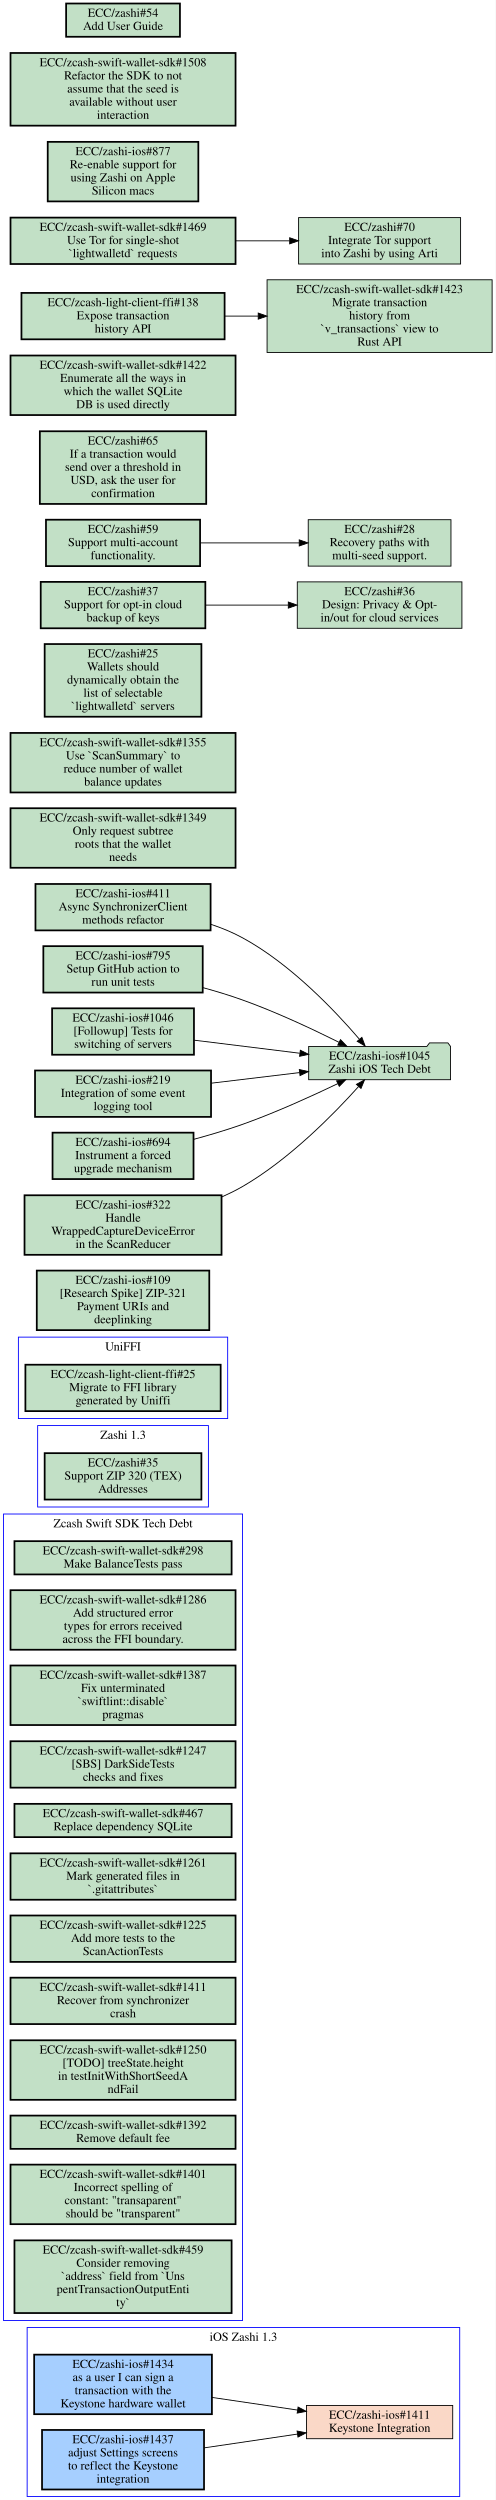
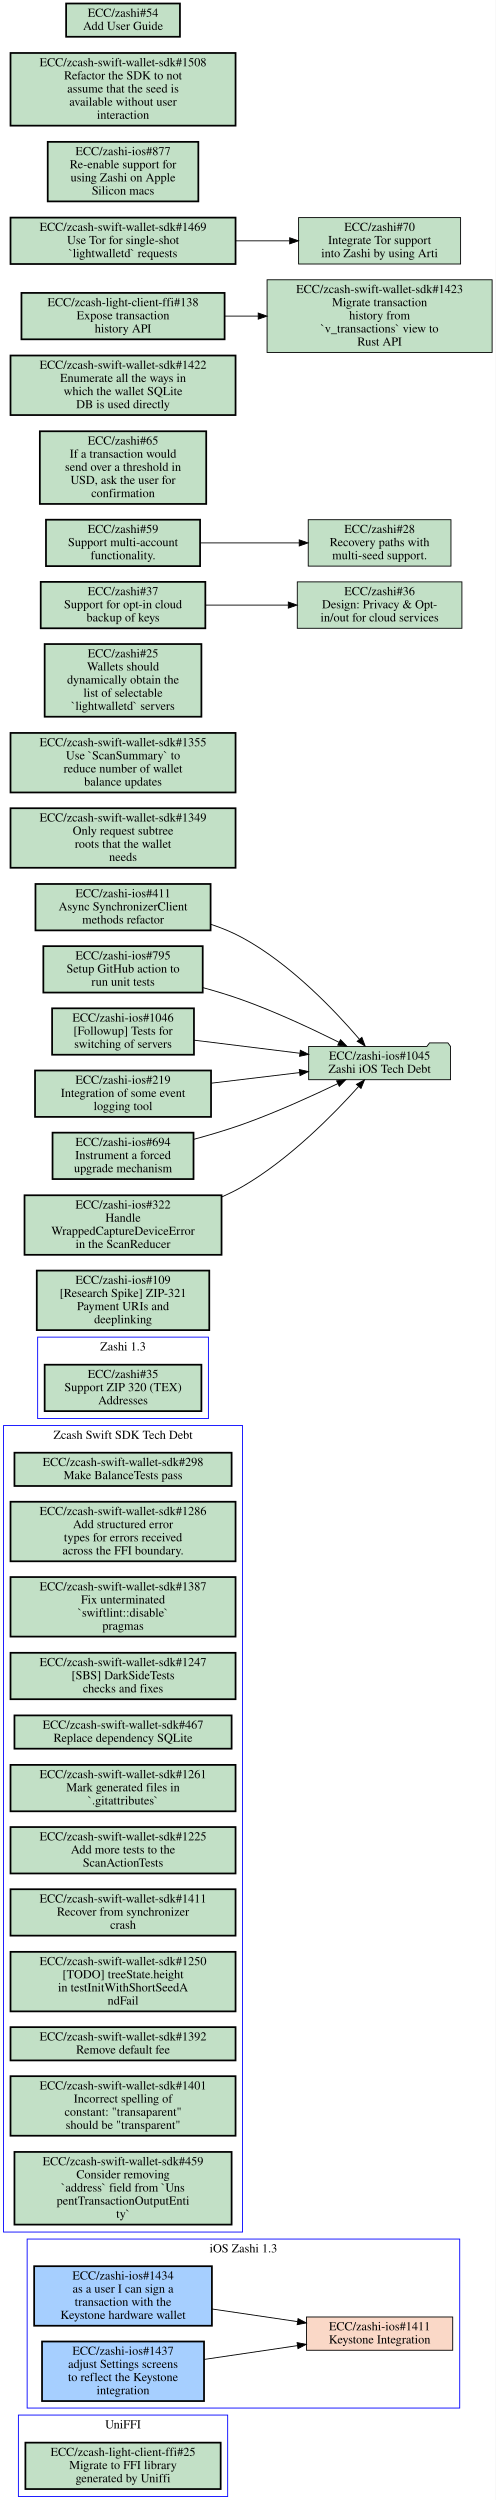
<svg xmlns="http://www.w3.org/2000/svg" xmlns:xlink="http://www.w3.org/1999/xlink" width="566pt" height="2855pt" viewBox="0.00 0.00 566.00 2855.00">
  <g id="graph0" class="graph" transform="scale(1 1) rotate(0) translate(4 2851)">
    <polygon fill="white" stroke="transparent" points="-4,4 -4,-2851 562,-2851 562,4 -4,4" />
    <g id="clust1" class="cluster">
-       <polygon fill="none" stroke="blue" points="39,-1130 39,-1223 234,-1223 234,-1130 39,-1130" />
-       <text text-anchor="middle" x="136.5" y="-1207.8" font-family="Times,serif" font-size="14.00">Zashi 1.3</text>
+       <polygon fill="none" stroke="blue" points="17,0 17,-93 256,-93 256,0 17,0" />
+       <text text-anchor="middle" x="136.5" y="-77.8" font-family="Times,serif" font-size="14.00">UniFFI</text>
    </g>
    <g id="clust2" class="cluster">
-       <polygon fill="none" stroke="blue" points="17,-1231 17,-1324 256,-1324 256,-1231 17,-1231" />
-       <text text-anchor="middle" x="136.5" y="-1308.8" font-family="Times,serif" font-size="14.00">UniFFI</text>
+       <polygon fill="none" stroke="blue" points="0,-302 0,-1223 273,-1223 273,-302 0,-302" />
+       <text text-anchor="middle" x="136.5" y="-1207.8" font-family="Times,serif" font-size="14.00">Zcash Swift SDK Tech Debt</text>
    </g>
    <g id="clust3" class="cluster">
-       <polygon fill="none" stroke="blue" points="27,0 27,-193 521,-193 521,0 27,0" />
-       <text text-anchor="middle" x="274" y="-177.8" font-family="Times,serif" font-size="14.00">iOS Zashi 1.3</text>
+       <polygon fill="none" stroke="blue" points="39,-1231 39,-1324 234,-1324 234,-1231 39,-1231" />
+       <text text-anchor="middle" x="136.5" y="-1308.8" font-family="Times,serif" font-size="14.00">Zashi 1.3</text>
    </g>
    <g id="clust4" class="cluster">
-       <polygon fill="none" stroke="blue" points="0,-201 0,-1122 273,-1122 273,-201 0,-201" />
-       <text text-anchor="middle" x="136.5" y="-1106.8" font-family="Times,serif" font-size="14.00">Zcash Swift SDK Tech Debt</text>
+       <polygon fill="none" stroke="blue" points="27,-101 27,-294 521,-294 521,-101 27,-101" />
+       <text text-anchor="middle" x="274" y="-278.8" font-family="Times,serif" font-size="14.00">iOS Zashi 1.3</text>
    </g>
    <g id="node1" class="node open">
      <g id="a_node1">
-         <a xlink:href="https://github.com/Electric-Coin-Company/zashi/issues/35" xlink:title="ECC/zashi#35&#10;Support ZIP 320 (TEX)&#10;Addresses" target="_blank">
-           <polygon fill="#c2e0c6" stroke="black" stroke-width="2" points="226,-1191.5 47,-1191.5 47,-1138.5 226,-1138.5 226,-1191.5" />
-           <text text-anchor="middle" x="136.5" y="-1176.3" font-family="Times,serif" font-size="14.00">ECC/zashi#35</text>
-           <text text-anchor="middle" x="136.5" y="-1161.3" font-family="Times,serif" font-size="14.00">Support ZIP 320 (TEX)</text>
-           <text text-anchor="middle" x="136.5" y="-1146.3" font-family="Times,serif" font-size="14.00">Addresses</text>
+         <a xlink:href="https://github.com/Electric-Coin-Company/zcash-light-client-ffi/issues/25" xlink:title="ECC/zcash-light-client-ffi#25&#10;Migrate to FFI library&#10;generated by Uniffi" target="_blank">
+           <polygon fill="#c2e0c6" stroke="black" stroke-width="2" points="248,-61.5 25,-61.5 25,-8.5 248,-8.5 248,-61.5" />
+           <text text-anchor="middle" x="136.5" y="-46.3" font-family="Times,serif" font-size="14.00">ECC/zcash-light-client-ffi#25</text>
+           <text text-anchor="middle" x="136.5" y="-31.3" font-family="Times,serif" font-size="14.00">Migrate to FFI library</text>
+           <text text-anchor="middle" x="136.5" y="-16.3" font-family="Times,serif" font-size="14.00">generated by Uniffi</text>
        </a>
      </g>
    </g>
    <g id="node2" class="node open">
      <g id="a_node2">
-         <a xlink:href="https://github.com/Electric-Coin-Company/zcash-light-client-ffi/issues/25" xlink:title="ECC/zcash-light-client-ffi#25&#10;Migrate to FFI library&#10;generated by Uniffi" target="_blank">
-           <polygon fill="#c2e0c6" stroke="black" stroke-width="2" points="248,-1292.5 25,-1292.5 25,-1239.5 248,-1239.5 248,-1292.5" />
-           <text text-anchor="middle" x="136.5" y="-1277.3" font-family="Times,serif" font-size="14.00">ECC/zcash-light-client-ffi#25</text>
-           <text text-anchor="middle" x="136.5" y="-1262.3" font-family="Times,serif" font-size="14.00">Migrate to FFI library</text>
-           <text text-anchor="middle" x="136.5" y="-1247.3" font-family="Times,serif" font-size="14.00">generated by Uniffi</text>
-         </a>
-       </g>
-     </g>
-     <g id="node3" class="node closed">
+         <a xlink:href="https://github.com/Electric-Coin-Company/zcash-swift-wallet-sdk/issues/298" xlink:title="ECC/zcash-swift-wallet-sdk#298&#10;Make BalanceTests pass" target="_blank">
+           <polygon fill="#c2e0c6" stroke="black" stroke-width="2" points="260.5,-1192 12.5,-1192 12.5,-1154 260.5,-1154 260.5,-1192" />
+           <text text-anchor="middle" x="136.5" y="-1176.8" font-family="Times,serif" font-size="14.00">ECC/zcash-swift-wallet-sdk#298</text>
+           <text text-anchor="middle" x="136.5" y="-1161.8" font-family="Times,serif" font-size="14.00">Make BalanceTests pass</text>
+         </a>
+       </g>
+     </g>
+     <g id="node3" class="node open">
      <g id="a_node3">
-         <a xlink:href="https://github.com/Electric-Coin-Company/zashi-ios/issues/1411" xlink:title="ECC/zashi-ios#1411&#10;Keystone Integration" target="_blank">
-           <polygon fill="#fad8c7" stroke="black" points="513,-104 346,-104 346,-66 513,-66 513,-104" />
-           <text text-anchor="middle" x="429.5" y="-88.8" font-family="Times,serif" font-size="14.00">ECC/zashi-ios#1411</text>
-           <text text-anchor="middle" x="429.5" y="-73.8" font-family="Times,serif" font-size="14.00">Keystone Integration</text>
-         </a>
-       </g>
-     </g>
-     <g id="node4" class="node committed">
+         <a xlink:href="https://github.com/Electric-Coin-Company/zcash-swift-wallet-sdk/issues/1286" xlink:title="ECC/zcash-swift-wallet-sdk#1286&#10;Add structured error&#10;types for errors received&#10;across the FFI boundary." target="_blank">
+           <polygon fill="#c2e0c6" stroke="black" stroke-width="2" points="265,-1136 8,-1136 8,-1068 265,-1068 265,-1136" />
+           <text text-anchor="middle" x="136.5" y="-1120.8" font-family="Times,serif" font-size="14.00">ECC/zcash-swift-wallet-sdk#1286</text>
+           <text text-anchor="middle" x="136.5" y="-1105.8" font-family="Times,serif" font-size="14.00">Add structured error</text>
+           <text text-anchor="middle" x="136.5" y="-1090.8" font-family="Times,serif" font-size="14.00">types for errors received</text>
+           <text text-anchor="middle" x="136.5" y="-1075.8" font-family="Times,serif" font-size="14.00">across the FFI boundary.</text>
+         </a>
+       </g>
+     </g>
+     <g id="node4" class="node open">
      <g id="a_node4">
-         <a xlink:href="https://github.com/Electric-Coin-Company/zashi-ios/issues/1434" xlink:title="ECC/zashi-ios#1434&#10;as a user I can sign a&#10;transaction with the&#10;Keystone hardware wallet" target="_blank">
-           <polygon fill="#a6cfff" stroke="black" stroke-width="2" points="238,-162 35,-162 35,-94 238,-94 238,-162" />
-           <text text-anchor="middle" x="136.5" y="-146.8" font-family="Times,serif" font-size="14.00">ECC/zashi-ios#1434</text>
-           <text text-anchor="middle" x="136.5" y="-131.8" font-family="Times,serif" font-size="14.00">as a user I can sign a</text>
-           <text text-anchor="middle" x="136.5" y="-116.8" font-family="Times,serif" font-size="14.00">transaction with the</text>
-           <text text-anchor="middle" x="136.5" y="-101.8" font-family="Times,serif" font-size="14.00">Keystone hardware wallet</text>
-         </a>
-       </g>
-     </g>
-     <g id="edge1" class="edge">
-       <path fill="none" stroke="black" d="M238.05,-113.14C269.78,-108.45 304.66,-103.3 335.81,-98.7" />
-       <polygon fill="black" stroke="black" points="336.4,-102.15 345.78,-97.22 335.37,-95.23 336.4,-102.15" />
-     </g>
-     <g id="node5" class="node committed">
+         <a xlink:href="https://github.com/Electric-Coin-Company/zcash-swift-wallet-sdk/issues/1387" xlink:title="ECC/zcash-swift-wallet-sdk#1387&#10;Fix unterminated&#10;`swiftlint::disable`&#10;pragmas" target="_blank">
+           <polygon fill="#c2e0c6" stroke="black" stroke-width="2" points="265,-1050 8,-1050 8,-982 265,-982 265,-1050" />
+           <text text-anchor="middle" x="136.5" y="-1034.8" font-family="Times,serif" font-size="14.00">ECC/zcash-swift-wallet-sdk#1387</text>
+           <text text-anchor="middle" x="136.5" y="-1019.8" font-family="Times,serif" font-size="14.00">Fix unterminated</text>
+           <text text-anchor="middle" x="136.5" y="-1004.8" font-family="Times,serif" font-size="14.00">`swiftlint::disable`</text>
+           <text text-anchor="middle" x="136.5" y="-989.8" font-family="Times,serif" font-size="14.00">pragmas</text>
+         </a>
+       </g>
+     </g>
+     <g id="node5" class="node open">
      <g id="a_node5">
-         <a xlink:href="https://github.com/Electric-Coin-Company/zashi-ios/issues/1437" xlink:title="ECC/zashi-ios#1437&#10;adjust Settings screens&#10;to reflect the Keystone&#10;integration" target="_blank">
-           <polygon fill="#a6cfff" stroke="black" stroke-width="2" points="229,-76 44,-76 44,-8 229,-8 229,-76" />
-           <text text-anchor="middle" x="136.5" y="-60.8" font-family="Times,serif" font-size="14.00">ECC/zashi-ios#1437</text>
-           <text text-anchor="middle" x="136.5" y="-45.8" font-family="Times,serif" font-size="14.00">adjust Settings screens</text>
-           <text text-anchor="middle" x="136.5" y="-30.8" font-family="Times,serif" font-size="14.00">to reflect the Keystone</text>
-           <text text-anchor="middle" x="136.5" y="-15.8" font-family="Times,serif" font-size="14.00">integration</text>
-         </a>
-       </g>
-     </g>
-     <g id="edge2" class="edge">
-       <path fill="none" stroke="black" d="M229.17,-55.55C263.14,-60.56 301.66,-66.26 335.72,-71.29" />
-       <polygon fill="black" stroke="black" points="335.27,-74.76 345.67,-72.76 336.29,-67.84 335.27,-74.76" />
+         <a xlink:href="https://github.com/Electric-Coin-Company/zcash-swift-wallet-sdk/issues/1247" xlink:title="ECC/zcash-swift-wallet-sdk#1247&#10;[SBS] DarkSideTests&#10;checks and fixes" target="_blank">
+           <polygon fill="#c2e0c6" stroke="black" stroke-width="2" points="265,-963.5 8,-963.5 8,-910.5 265,-910.5 265,-963.5" />
+           <text text-anchor="middle" x="136.5" y="-948.3" font-family="Times,serif" font-size="14.00">ECC/zcash-swift-wallet-sdk#1247</text>
+           <text text-anchor="middle" x="136.5" y="-933.3" font-family="Times,serif" font-size="14.00">[SBS] DarkSideTests</text>
+           <text text-anchor="middle" x="136.5" y="-918.3" font-family="Times,serif" font-size="14.00">checks and fixes</text>
+         </a>
+       </g>
    </g>
    <g id="node6" class="node open">
      <g id="a_node6">
-         <a xlink:href="https://github.com/Electric-Coin-Company/zcash-swift-wallet-sdk/issues/298" xlink:title="ECC/zcash-swift-wallet-sdk#298&#10;Make BalanceTests pass" target="_blank">
-           <polygon fill="#c2e0c6" stroke="black" stroke-width="2" points="260.5,-1091 12.5,-1091 12.5,-1053 260.5,-1053 260.5,-1091" />
-           <text text-anchor="middle" x="136.5" y="-1075.8" font-family="Times,serif" font-size="14.00">ECC/zcash-swift-wallet-sdk#298</text>
-           <text text-anchor="middle" x="136.5" y="-1060.8" font-family="Times,serif" font-size="14.00">Make BalanceTests pass</text>
+         <a xlink:href="https://github.com/Electric-Coin-Company/zcash-swift-wallet-sdk/issues/467" xlink:title="ECC/zcash-swift-wallet-sdk#467&#10;Replace dependency SQLite" target="_blank">
+           <polygon fill="#c2e0c6" stroke="black" stroke-width="2" points="260.5,-892 12.5,-892 12.5,-854 260.5,-854 260.5,-892" />
+           <text text-anchor="middle" x="136.5" y="-876.8" font-family="Times,serif" font-size="14.00">ECC/zcash-swift-wallet-sdk#467</text>
+           <text text-anchor="middle" x="136.5" y="-861.8" font-family="Times,serif" font-size="14.00">Replace dependency SQLite</text>
        </a>
      </g>
    </g>
    <g id="node7" class="node open">
      <g id="a_node7">
-         <a xlink:href="https://github.com/Electric-Coin-Company/zcash-swift-wallet-sdk/issues/1286" xlink:title="ECC/zcash-swift-wallet-sdk#1286&#10;Add structured error&#10;types for errors received&#10;across the FFI boundary." target="_blank">
-           <polygon fill="#c2e0c6" stroke="black" stroke-width="2" points="265,-1035 8,-1035 8,-967 265,-967 265,-1035" />
-           <text text-anchor="middle" x="136.5" y="-1019.8" font-family="Times,serif" font-size="14.00">ECC/zcash-swift-wallet-sdk#1286</text>
-           <text text-anchor="middle" x="136.5" y="-1004.8" font-family="Times,serif" font-size="14.00">Add structured error</text>
-           <text text-anchor="middle" x="136.5" y="-989.8" font-family="Times,serif" font-size="14.00">types for errors received</text>
-           <text text-anchor="middle" x="136.5" y="-974.8" font-family="Times,serif" font-size="14.00">across the FFI boundary.</text>
+         <a xlink:href="https://github.com/Electric-Coin-Company/zcash-swift-wallet-sdk/issues/1261" xlink:title="ECC/zcash-swift-wallet-sdk#1261&#10;Mark generated files in&#10;`.gitattributes`" target="_blank">
+           <polygon fill="#c2e0c6" stroke="black" stroke-width="2" points="265,-835.5 8,-835.5 8,-782.5 265,-782.5 265,-835.5" />
+           <text text-anchor="middle" x="136.5" y="-820.3" font-family="Times,serif" font-size="14.00">ECC/zcash-swift-wallet-sdk#1261</text>
+           <text text-anchor="middle" x="136.5" y="-805.3" font-family="Times,serif" font-size="14.00">Mark generated files in</text>
+           <text text-anchor="middle" x="136.5" y="-790.3" font-family="Times,serif" font-size="14.00">`.gitattributes`</text>
        </a>
      </g>
    </g>
    <g id="node8" class="node open">
      <g id="a_node8">
-         <a xlink:href="https://github.com/Electric-Coin-Company/zcash-swift-wallet-sdk/issues/1387" xlink:title="ECC/zcash-swift-wallet-sdk#1387&#10;Fix unterminated&#10;`swiftlint::disable`&#10;pragmas" target="_blank">
-           <polygon fill="#c2e0c6" stroke="black" stroke-width="2" points="265,-949 8,-949 8,-881 265,-881 265,-949" />
-           <text text-anchor="middle" x="136.5" y="-933.8" font-family="Times,serif" font-size="14.00">ECC/zcash-swift-wallet-sdk#1387</text>
-           <text text-anchor="middle" x="136.5" y="-918.8" font-family="Times,serif" font-size="14.00">Fix unterminated</text>
-           <text text-anchor="middle" x="136.5" y="-903.8" font-family="Times,serif" font-size="14.00">`swiftlint::disable`</text>
-           <text text-anchor="middle" x="136.5" y="-888.8" font-family="Times,serif" font-size="14.00">pragmas</text>
+         <a xlink:href="https://github.com/Electric-Coin-Company/zcash-swift-wallet-sdk/issues/1225" xlink:title="ECC/zcash-swift-wallet-sdk#1225&#10;Add more tests to the&#10;ScanActionTests" target="_blank">
+           <polygon fill="#c2e0c6" stroke="black" stroke-width="2" points="265,-764.5 8,-764.5 8,-711.5 265,-711.5 265,-764.5" />
+           <text text-anchor="middle" x="136.5" y="-749.3" font-family="Times,serif" font-size="14.00">ECC/zcash-swift-wallet-sdk#1225</text>
+           <text text-anchor="middle" x="136.5" y="-734.3" font-family="Times,serif" font-size="14.00">Add more tests to the</text>
+           <text text-anchor="middle" x="136.5" y="-719.3" font-family="Times,serif" font-size="14.00">ScanActionTests</text>
        </a>
      </g>
    </g>
    <g id="node9" class="node open">
      <g id="a_node9">
-         <a xlink:href="https://github.com/Electric-Coin-Company/zcash-swift-wallet-sdk/issues/1247" xlink:title="ECC/zcash-swift-wallet-sdk#1247&#10;[SBS] DarkSideTests&#10;checks and fixes" target="_blank">
-           <polygon fill="#c2e0c6" stroke="black" stroke-width="2" points="265,-862.5 8,-862.5 8,-809.5 265,-809.5 265,-862.5" />
-           <text text-anchor="middle" x="136.5" y="-847.3" font-family="Times,serif" font-size="14.00">ECC/zcash-swift-wallet-sdk#1247</text>
-           <text text-anchor="middle" x="136.5" y="-832.3" font-family="Times,serif" font-size="14.00">[SBS] DarkSideTests</text>
-           <text text-anchor="middle" x="136.5" y="-817.3" font-family="Times,serif" font-size="14.00">checks and fixes</text>
+         <a xlink:href="https://github.com/Electric-Coin-Company/zcash-swift-wallet-sdk/issues/1411" xlink:title="ECC/zcash-swift-wallet-sdk#1411&#10;Recover from synchronizer&#10;crash" target="_blank">
+           <polygon fill="#c2e0c6" stroke="black" stroke-width="2" points="265,-693.5 8,-693.5 8,-640.5 265,-640.5 265,-693.5" />
+           <text text-anchor="middle" x="136.5" y="-678.3" font-family="Times,serif" font-size="14.00">ECC/zcash-swift-wallet-sdk#1411</text>
+           <text text-anchor="middle" x="136.5" y="-663.3" font-family="Times,serif" font-size="14.00">Recover from synchronizer</text>
+           <text text-anchor="middle" x="136.5" y="-648.3" font-family="Times,serif" font-size="14.00">crash</text>
        </a>
      </g>
    </g>
    <g id="node10" class="node open">
      <g id="a_node10">
-         <a xlink:href="https://github.com/Electric-Coin-Company/zcash-swift-wallet-sdk/issues/467" xlink:title="ECC/zcash-swift-wallet-sdk#467&#10;Replace dependency SQLite" target="_blank">
-           <polygon fill="#c2e0c6" stroke="black" stroke-width="2" points="260.5,-791 12.5,-791 12.5,-753 260.5,-753 260.5,-791" />
-           <text text-anchor="middle" x="136.5" y="-775.8" font-family="Times,serif" font-size="14.00">ECC/zcash-swift-wallet-sdk#467</text>
-           <text text-anchor="middle" x="136.5" y="-760.8" font-family="Times,serif" font-size="14.00">Replace dependency SQLite</text>
+         <a xlink:href="https://github.com/Electric-Coin-Company/zcash-swift-wallet-sdk/issues/1250" xlink:title="ECC/zcash-swift-wallet-sdk#1250&#10;[TODO] treeState.height&#10;in testInitWithShortSeedA&#10;ndFail" target="_blank">
+           <polygon fill="#c2e0c6" stroke="black" stroke-width="2" points="265,-622 8,-622 8,-554 265,-554 265,-622" />
+           <text text-anchor="middle" x="136.5" y="-606.8" font-family="Times,serif" font-size="14.00">ECC/zcash-swift-wallet-sdk#1250</text>
+           <text text-anchor="middle" x="136.5" y="-591.8" font-family="Times,serif" font-size="14.00">[TODO] treeState.height</text>
+           <text text-anchor="middle" x="136.5" y="-576.8" font-family="Times,serif" font-size="14.00">in testInitWithShortSeedA</text>
+           <text text-anchor="middle" x="136.5" y="-561.8" font-family="Times,serif" font-size="14.00">ndFail</text>
        </a>
      </g>
    </g>
    <g id="node11" class="node open">
      <g id="a_node11">
-         <a xlink:href="https://github.com/Electric-Coin-Company/zcash-swift-wallet-sdk/issues/1261" xlink:title="ECC/zcash-swift-wallet-sdk#1261&#10;Mark generated files in&#10;`.gitattributes`" target="_blank">
-           <polygon fill="#c2e0c6" stroke="black" stroke-width="2" points="265,-734.5 8,-734.5 8,-681.5 265,-681.5 265,-734.5" />
-           <text text-anchor="middle" x="136.5" y="-719.3" font-family="Times,serif" font-size="14.00">ECC/zcash-swift-wallet-sdk#1261</text>
-           <text text-anchor="middle" x="136.5" y="-704.3" font-family="Times,serif" font-size="14.00">Mark generated files in</text>
-           <text text-anchor="middle" x="136.5" y="-689.3" font-family="Times,serif" font-size="14.00">`.gitattributes`</text>
+         <a xlink:href="https://github.com/Electric-Coin-Company/zcash-swift-wallet-sdk/issues/1392" xlink:title="ECC/zcash-swift-wallet-sdk#1392&#10;Remove default fee" target="_blank">
+           <polygon fill="#c2e0c6" stroke="black" stroke-width="2" points="265,-536 8,-536 8,-498 265,-498 265,-536" />
+           <text text-anchor="middle" x="136.5" y="-520.8" font-family="Times,serif" font-size="14.00">ECC/zcash-swift-wallet-sdk#1392</text>
+           <text text-anchor="middle" x="136.5" y="-505.8" font-family="Times,serif" font-size="14.00">Remove default fee</text>
        </a>
      </g>
    </g>
    <g id="node12" class="node open">
      <g id="a_node12">
-         <a xlink:href="https://github.com/Electric-Coin-Company/zcash-swift-wallet-sdk/issues/1225" xlink:title="ECC/zcash-swift-wallet-sdk#1225&#10;Add more tests to the&#10;ScanActionTests" target="_blank">
-           <polygon fill="#c2e0c6" stroke="black" stroke-width="2" points="265,-663.5 8,-663.5 8,-610.5 265,-610.5 265,-663.5" />
-           <text text-anchor="middle" x="136.5" y="-648.3" font-family="Times,serif" font-size="14.00">ECC/zcash-swift-wallet-sdk#1225</text>
-           <text text-anchor="middle" x="136.5" y="-633.3" font-family="Times,serif" font-size="14.00">Add more tests to the</text>
-           <text text-anchor="middle" x="136.5" y="-618.3" font-family="Times,serif" font-size="14.00">ScanActionTests</text>
+         <a xlink:href="https://github.com/Electric-Coin-Company/zcash-swift-wallet-sdk/issues/1401" xlink:title="ECC/zcash-swift-wallet-sdk#1401&#10;Incorrect spelling of&#10;constant: &quot;transaparent&quot;&#10;should be &quot;transparent&quot;" target="_blank">
+           <polygon fill="#c2e0c6" stroke="black" stroke-width="2" points="265,-480 8,-480 8,-412 265,-412 265,-480" />
+           <text text-anchor="middle" x="136.5" y="-464.8" font-family="Times,serif" font-size="14.00">ECC/zcash-swift-wallet-sdk#1401</text>
+           <text text-anchor="middle" x="136.5" y="-449.8" font-family="Times,serif" font-size="14.00">Incorrect spelling of</text>
+           <text text-anchor="middle" x="136.5" y="-434.8" font-family="Times,serif" font-size="14.00">constant: "transaparent"</text>
+           <text text-anchor="middle" x="136.5" y="-419.8" font-family="Times,serif" font-size="14.00">should be "transparent"</text>
        </a>
      </g>
    </g>
    <g id="node13" class="node open">
      <g id="a_node13">
-         <a xlink:href="https://github.com/Electric-Coin-Company/zcash-swift-wallet-sdk/issues/1411" xlink:title="ECC/zcash-swift-wallet-sdk#1411&#10;Recover from synchronizer&#10;crash" target="_blank">
-           <polygon fill="#c2e0c6" stroke="black" stroke-width="2" points="265,-592.5 8,-592.5 8,-539.5 265,-539.5 265,-592.5" />
-           <text text-anchor="middle" x="136.5" y="-577.3" font-family="Times,serif" font-size="14.00">ECC/zcash-swift-wallet-sdk#1411</text>
-           <text text-anchor="middle" x="136.5" y="-562.3" font-family="Times,serif" font-size="14.00">Recover from synchronizer</text>
-           <text text-anchor="middle" x="136.5" y="-547.3" font-family="Times,serif" font-size="14.00">crash</text>
+         <a xlink:href="https://github.com/Electric-Coin-Company/zcash-swift-wallet-sdk/issues/459" xlink:title="ECC/zcash-swift-wallet-sdk#459&#10;Consider removing&#10;`address` field from `Uns&#10;pentTransactionOutputEnti&#10;ty`" target="_blank">
+           <polygon fill="#c2e0c6" stroke="black" stroke-width="2" points="260.5,-393.5 12.5,-393.5 12.5,-310.5 260.5,-310.5 260.5,-393.5" />
+           <text text-anchor="middle" x="136.5" y="-378.3" font-family="Times,serif" font-size="14.00">ECC/zcash-swift-wallet-sdk#459</text>
+           <text text-anchor="middle" x="136.5" y="-363.3" font-family="Times,serif" font-size="14.00">Consider removing</text>
+           <text text-anchor="middle" x="136.5" y="-348.3" font-family="Times,serif" font-size="14.00">`address` field from `Uns</text>
+           <text text-anchor="middle" x="136.5" y="-333.3" font-family="Times,serif" font-size="14.00">pentTransactionOutputEnti</text>
+           <text text-anchor="middle" x="136.5" y="-318.3" font-family="Times,serif" font-size="14.00">ty`</text>
        </a>
      </g>
    </g>
    <g id="node14" class="node open">
      <g id="a_node14">
-         <a xlink:href="https://github.com/Electric-Coin-Company/zcash-swift-wallet-sdk/issues/1250" xlink:title="ECC/zcash-swift-wallet-sdk#1250&#10;[TODO] treeState.height&#10;in testInitWithShortSeedA&#10;ndFail" target="_blank">
-           <polygon fill="#c2e0c6" stroke="black" stroke-width="2" points="265,-521 8,-521 8,-453 265,-453 265,-521" />
-           <text text-anchor="middle" x="136.5" y="-505.8" font-family="Times,serif" font-size="14.00">ECC/zcash-swift-wallet-sdk#1250</text>
-           <text text-anchor="middle" x="136.5" y="-490.8" font-family="Times,serif" font-size="14.00">[TODO] treeState.height</text>
-           <text text-anchor="middle" x="136.5" y="-475.8" font-family="Times,serif" font-size="14.00">in testInitWithShortSeedA</text>
-           <text text-anchor="middle" x="136.5" y="-460.8" font-family="Times,serif" font-size="14.00">ndFail</text>
-         </a>
-       </g>
-     </g>
-     <g id="node15" class="node open">
+         <a xlink:href="https://github.com/Electric-Coin-Company/zashi/issues/35" xlink:title="ECC/zashi#35&#10;Support ZIP 320 (TEX)&#10;Addresses" target="_blank">
+           <polygon fill="#c2e0c6" stroke="black" stroke-width="2" points="226,-1292.5 47,-1292.5 47,-1239.5 226,-1239.5 226,-1292.5" />
+           <text text-anchor="middle" x="136.5" y="-1277.3" font-family="Times,serif" font-size="14.00">ECC/zashi#35</text>
+           <text text-anchor="middle" x="136.5" y="-1262.3" font-family="Times,serif" font-size="14.00">Support ZIP 320 (TEX)</text>
+           <text text-anchor="middle" x="136.5" y="-1247.3" font-family="Times,serif" font-size="14.00">Addresses</text>
+         </a>
+       </g>
+     </g>
+     <g id="node15" class="node closed">
      <g id="a_node15">
-         <a xlink:href="https://github.com/Electric-Coin-Company/zcash-swift-wallet-sdk/issues/1392" xlink:title="ECC/zcash-swift-wallet-sdk#1392&#10;Remove default fee" target="_blank">
-           <polygon fill="#c2e0c6" stroke="black" stroke-width="2" points="265,-435 8,-435 8,-397 265,-397 265,-435" />
-           <text text-anchor="middle" x="136.5" y="-419.8" font-family="Times,serif" font-size="14.00">ECC/zcash-swift-wallet-sdk#1392</text>
-           <text text-anchor="middle" x="136.5" y="-404.8" font-family="Times,serif" font-size="14.00">Remove default fee</text>
-         </a>
-       </g>
-     </g>
-     <g id="node16" class="node open">
+         <a xlink:href="https://github.com/Electric-Coin-Company/zashi-ios/issues/1411" xlink:title="ECC/zashi-ios#1411&#10;Keystone Integration" target="_blank">
+           <polygon fill="#fad8c7" stroke="black" points="513,-205 346,-205 346,-167 513,-167 513,-205" />
+           <text text-anchor="middle" x="429.5" y="-189.8" font-family="Times,serif" font-size="14.00">ECC/zashi-ios#1411</text>
+           <text text-anchor="middle" x="429.5" y="-174.8" font-family="Times,serif" font-size="14.00">Keystone Integration</text>
+         </a>
+       </g>
+     </g>
+     <g id="node16" class="node committed">
      <g id="a_node16">
-         <a xlink:href="https://github.com/Electric-Coin-Company/zcash-swift-wallet-sdk/issues/1401" xlink:title="ECC/zcash-swift-wallet-sdk#1401&#10;Incorrect spelling of&#10;constant: &quot;transaparent&quot;&#10;should be &quot;transparent&quot;" target="_blank">
-           <polygon fill="#c2e0c6" stroke="black" stroke-width="2" points="265,-379 8,-379 8,-311 265,-311 265,-379" />
-           <text text-anchor="middle" x="136.5" y="-363.8" font-family="Times,serif" font-size="14.00">ECC/zcash-swift-wallet-sdk#1401</text>
-           <text text-anchor="middle" x="136.5" y="-348.8" font-family="Times,serif" font-size="14.00">Incorrect spelling of</text>
-           <text text-anchor="middle" x="136.5" y="-333.8" font-family="Times,serif" font-size="14.00">constant: "transaparent"</text>
-           <text text-anchor="middle" x="136.5" y="-318.8" font-family="Times,serif" font-size="14.00">should be "transparent"</text>
-         </a>
-       </g>
-     </g>
-     <g id="node17" class="node open">
+         <a xlink:href="https://github.com/Electric-Coin-Company/zashi-ios/issues/1434" xlink:title="ECC/zashi-ios#1434&#10;as a user I can sign a&#10;transaction with the&#10;Keystone hardware wallet" target="_blank">
+           <polygon fill="#a6cfff" stroke="black" stroke-width="2" points="238,-263 35,-263 35,-195 238,-195 238,-263" />
+           <text text-anchor="middle" x="136.5" y="-247.8" font-family="Times,serif" font-size="14.00">ECC/zashi-ios#1434</text>
+           <text text-anchor="middle" x="136.5" y="-232.8" font-family="Times,serif" font-size="14.00">as a user I can sign a</text>
+           <text text-anchor="middle" x="136.5" y="-217.8" font-family="Times,serif" font-size="14.00">transaction with the</text>
+           <text text-anchor="middle" x="136.5" y="-202.8" font-family="Times,serif" font-size="14.00">Keystone hardware wallet</text>
+         </a>
+       </g>
+     </g>
+     <g id="edge1" class="edge">
+       <path fill="none" stroke="black" d="M238.05,-214.14C269.78,-209.45 304.66,-204.3 335.81,-199.7" />
+       <polygon fill="black" stroke="black" points="336.4,-203.15 345.78,-198.22 335.37,-196.23 336.4,-203.15" />
+     </g>
+     <g id="node17" class="node committed">
      <g id="a_node17">
-         <a xlink:href="https://github.com/Electric-Coin-Company/zcash-swift-wallet-sdk/issues/459" xlink:title="ECC/zcash-swift-wallet-sdk#459&#10;Consider removing&#10;`address` field from `Uns&#10;pentTransactionOutputEnti&#10;ty`" target="_blank">
-           <polygon fill="#c2e0c6" stroke="black" stroke-width="2" points="260.5,-292.5 12.5,-292.5 12.5,-209.5 260.5,-209.5 260.5,-292.5" />
-           <text text-anchor="middle" x="136.5" y="-277.3" font-family="Times,serif" font-size="14.00">ECC/zcash-swift-wallet-sdk#459</text>
-           <text text-anchor="middle" x="136.5" y="-262.3" font-family="Times,serif" font-size="14.00">Consider removing</text>
-           <text text-anchor="middle" x="136.5" y="-247.3" font-family="Times,serif" font-size="14.00">`address` field from `Uns</text>
-           <text text-anchor="middle" x="136.5" y="-232.3" font-family="Times,serif" font-size="14.00">pentTransactionOutputEnti</text>
-           <text text-anchor="middle" x="136.5" y="-217.3" font-family="Times,serif" font-size="14.00">ty`</text>
-         </a>
-       </g>
+         <a xlink:href="https://github.com/Electric-Coin-Company/zashi-ios/issues/1437" xlink:title="ECC/zashi-ios#1437&#10;adjust Settings screens&#10;to reflect the Keystone&#10;integration" target="_blank">
+           <polygon fill="#a6cfff" stroke="black" stroke-width="2" points="229,-177 44,-177 44,-109 229,-109 229,-177" />
+           <text text-anchor="middle" x="136.5" y="-161.8" font-family="Times,serif" font-size="14.00">ECC/zashi-ios#1437</text>
+           <text text-anchor="middle" x="136.5" y="-146.8" font-family="Times,serif" font-size="14.00">adjust Settings screens</text>
+           <text text-anchor="middle" x="136.5" y="-131.8" font-family="Times,serif" font-size="14.00">to reflect the Keystone</text>
+           <text text-anchor="middle" x="136.5" y="-116.8" font-family="Times,serif" font-size="14.00">integration</text>
+         </a>
+       </g>
+     </g>
+     <g id="edge2" class="edge">
+       <path fill="none" stroke="black" d="M229.17,-156.55C263.14,-161.57 301.66,-167.26 335.72,-172.29" />
+       <polygon fill="black" stroke="black" points="335.27,-175.76 345.67,-173.76 336.29,-168.84 335.27,-175.76" />
    </g>
    <g id="node18" class="node open">
      <g id="a_node18">
        <a xlink:href="https://github.com/Electric-Coin-Company/zashi-ios/issues/109" xlink:title="ECC/zashi-ios#109&#10;[Research Spike] ZIP-321&#10;Payment URIs and&#10;deeplinking" target="_blank">
          <polygon fill="#c2e0c6" stroke="black" stroke-width="2" points="235,-1400 38,-1400 38,-1332 235,-1332 235,-1400" />
          <text text-anchor="middle" x="136.5" y="-1384.8" font-family="Times,serif" font-size="14.00">ECC/zashi-ios#109</text>
          <text text-anchor="middle" x="136.5" y="-1369.8" font-family="Times,serif" font-size="14.00">[Research Spike] ZIP-321</text>
          <text text-anchor="middle" x="136.5" y="-1354.8" font-family="Times,serif" font-size="14.00">Payment URIs and</text>
          <text text-anchor="middle" x="136.5" y="-1339.8" font-family="Times,serif" font-size="14.00">deeplinking</text>
        </a>
      </g>
    </g>
    <g id="node19" class="node open">
      <g id="a_node19">
        <a xlink:href="https://github.com/Electric-Coin-Company/zashi-ios/issues/411" xlink:title="ECC/zashi-ios#411&#10;Async SynchronizerClient&#10;methods refactor" target="_blank">
          <polygon fill="#c2e0c6" stroke="black" stroke-width="2" points="236.5,-1841.5 36.5,-1841.5 36.5,-1788.5 236.5,-1788.5 236.5,-1841.5" />
          <text text-anchor="middle" x="136.5" y="-1826.3" font-family="Times,serif" font-size="14.00">ECC/zashi-ios#411</text>
          <text text-anchor="middle" x="136.5" y="-1811.3" font-family="Times,serif" font-size="14.00">Async SynchronizerClient</text>
          <text text-anchor="middle" x="136.5" y="-1796.3" font-family="Times,serif" font-size="14.00">methods refactor</text>
        </a>
      </g>
    </g>
    <g id="node20" class="node open">
      <g id="a_node20">
        <a xlink:href="https://github.com/Electric-Coin-Company/zashi-ios/issues/1045" xlink:title="ECC/zashi-ios#1045&#10;Zashi iOS Tech Debt" target="_blank">
          <polygon fill="#c2e0c6" stroke="black" points="510.5,-1656 507.5,-1660 486.5,-1660 483.5,-1656 348.5,-1656 348.5,-1618 510.5,-1618 510.5,-1656" />
          <text text-anchor="middle" x="429.5" y="-1640.8" font-family="Times,serif" font-size="14.00">ECC/zashi-ios#1045</text>
          <text text-anchor="middle" x="429.5" y="-1625.8" font-family="Times,serif" font-size="14.00">Zashi iOS Tech Debt</text>
        </a>
      </g>
    </g>
    <g id="edge3" class="edge">
      <path fill="none" stroke="black" d="M236.64,-1795.5C249.25,-1791.3 261.69,-1786.2 273,-1780 327.95,-1750.1 378.7,-1696.6 406.46,-1664.2" />
      <polygon fill="black" stroke="black" points="409.26,-1666.31 413.01,-1656.4 403.9,-1661.81 409.26,-1666.31" />
    </g>
    <g id="node21" class="node open">
      <g id="a_node21">
        <a xlink:href="https://github.com/Electric-Coin-Company/zashi-ios/issues/795" xlink:title="ECC/zashi-ios#795&#10;Setup GitHub action to&#10;run unit tests" target="_blank">
          <polygon fill="#c2e0c6" stroke="black" stroke-width="2" points="227.5,-1770.5 45.5,-1770.5 45.5,-1717.5 227.5,-1717.5 227.5,-1770.5" />
          <text text-anchor="middle" x="136.5" y="-1755.3" font-family="Times,serif" font-size="14.00">ECC/zashi-ios#795</text>
          <text text-anchor="middle" x="136.5" y="-1740.3" font-family="Times,serif" font-size="14.00">Setup GitHub action to</text>
          <text text-anchor="middle" x="136.5" y="-1725.3" font-family="Times,serif" font-size="14.00">run unit tests</text>
        </a>
      </g>
    </g>
    <g id="edge4" class="edge">
      <path fill="none" stroke="black" d="M227.84,-1723.1C243.06,-1718.9 258.59,-1714.2 273,-1709 311.08,-1695.4 352.57,-1675.9 383.1,-1660.7" />
      <polygon fill="black" stroke="black" points="384.86,-1663.73 392.21,-1656.1 381.71,-1657.48 384.86,-1663.73" />
    </g>
    <g id="node22" class="node open">
      <g id="a_node22">
        <a xlink:href="https://github.com/Electric-Coin-Company/zcash-swift-wallet-sdk/issues/1349" xlink:title="ECC/zcash-swift-wallet-sdk#1349&#10;Only request subtree&#10;roots that the wallet&#10;needs" target="_blank">
          <polygon fill="#c2e0c6" stroke="black" stroke-width="2" points="265,-1928 8,-1928 8,-1860 265,-1860 265,-1928" />
          <text text-anchor="middle" x="136.5" y="-1912.8" font-family="Times,serif" font-size="14.00">ECC/zcash-swift-wallet-sdk#1349</text>
          <text text-anchor="middle" x="136.5" y="-1897.8" font-family="Times,serif" font-size="14.00">Only request subtree</text>
          <text text-anchor="middle" x="136.5" y="-1882.8" font-family="Times,serif" font-size="14.00">roots that the wallet</text>
          <text text-anchor="middle" x="136.5" y="-1867.8" font-family="Times,serif" font-size="14.00">needs</text>
        </a>
      </g>
    </g>
    <g id="node23" class="node open">
      <g id="a_node23">
        <a xlink:href="https://github.com/Electric-Coin-Company/zcash-swift-wallet-sdk/issues/1355" xlink:title="ECC/zcash-swift-wallet-sdk#1355&#10;Use `ScanSummary` to&#10;reduce number of wallet&#10;balance updates" target="_blank">
          <polygon fill="#c2e0c6" stroke="black" stroke-width="2" points="265,-2014 8,-2014 8,-1946 265,-1946 265,-2014" />
          <text text-anchor="middle" x="136.5" y="-1998.8" font-family="Times,serif" font-size="14.00">ECC/zcash-swift-wallet-sdk#1355</text>
          <text text-anchor="middle" x="136.5" y="-1983.8" font-family="Times,serif" font-size="14.00">Use `ScanSummary` to</text>
          <text text-anchor="middle" x="136.5" y="-1968.8" font-family="Times,serif" font-size="14.00">reduce number of wallet</text>
          <text text-anchor="middle" x="136.5" y="-1953.8" font-family="Times,serif" font-size="14.00">balance updates</text>
        </a>
      </g>
    </g>
    <g id="node24" class="node open">
      <g id="a_node24">
        <a xlink:href="https://github.com/Electric-Coin-Company/zashi-ios/issues/1046" xlink:title="ECC/zashi-ios#1046&#10;[Followup] Tests for&#10;switching of servers" target="_blank">
          <polygon fill="#c2e0c6" stroke="black" stroke-width="2" points="217.5,-1699.5 55.5,-1699.5 55.5,-1646.5 217.5,-1646.5 217.5,-1699.5" />
          <text text-anchor="middle" x="136.5" y="-1684.3" font-family="Times,serif" font-size="14.00">ECC/zashi-ios#1046</text>
          <text text-anchor="middle" x="136.5" y="-1669.3" font-family="Times,serif" font-size="14.00">[Followup] Tests for</text>
          <text text-anchor="middle" x="136.5" y="-1654.3" font-family="Times,serif" font-size="14.00">switching of servers</text>
        </a>
      </g>
    </g>
    <g id="edge5" class="edge">
      <path fill="none" stroke="black" d="M217.79,-1663.1C255.16,-1658.4 299.77,-1652.9 338.3,-1648.2" />
      <polygon fill="black" stroke="black" points="338.99,-1651.64 348.47,-1646.9 338.11,-1644.7 338.99,-1651.64" />
    </g>
    <g id="node25" class="node open">
      <g id="a_node25">
        <a xlink:href="https://github.com/Electric-Coin-Company/zashi/issues/25" xlink:title="ECC/zashi#25&#10;Wallets should&#10;dynamically obtain the&#10;list of selectable&#10;`lightwalletd` servers" target="_blank">
          <polygon fill="#c2e0c6" stroke="black" stroke-width="2" points="226,-2115.5 47,-2115.5 47,-2032.5 226,-2032.5 226,-2115.5" />
          <text text-anchor="middle" x="136.5" y="-2100.3" font-family="Times,serif" font-size="14.00">ECC/zashi#25</text>
          <text text-anchor="middle" x="136.5" y="-2085.3" font-family="Times,serif" font-size="14.00">Wallets should</text>
          <text text-anchor="middle" x="136.5" y="-2070.3" font-family="Times,serif" font-size="14.00">dynamically obtain the</text>
          <text text-anchor="middle" x="136.5" y="-2055.3" font-family="Times,serif" font-size="14.00">list of selectable</text>
          <text text-anchor="middle" x="136.5" y="-2040.3" font-family="Times,serif" font-size="14.00">`lightwalletd` servers</text>
        </a>
      </g>
    </g>
    <g id="node26" class="node open">
      <g id="a_node26">
        <a xlink:href="https://github.com/Electric-Coin-Company/zashi/issues/37" xlink:title="ECC/zashi#37&#10;Support for opt-in cloud&#10;backup of keys" target="_blank">
          <polygon fill="#c2e0c6" stroke="black" stroke-width="2" points="230.5,-2186.5 42.5,-2186.5 42.5,-2133.5 230.5,-2133.5 230.5,-2186.5" />
          <text text-anchor="middle" x="136.5" y="-2171.3" font-family="Times,serif" font-size="14.00">ECC/zashi#37</text>
          <text text-anchor="middle" x="136.5" y="-2156.3" font-family="Times,serif" font-size="14.00">Support for opt-in cloud</text>
          <text text-anchor="middle" x="136.5" y="-2141.3" font-family="Times,serif" font-size="14.00">backup of keys</text>
        </a>
      </g>
    </g>
    <g id="node27" class="node open">
      <g id="a_node27">
        <a xlink:href="https://github.com/Electric-Coin-Company/zashi/issues/36" xlink:title="ECC/zashi#36&#10;Design: Privacy &amp; Opt-&#10;in/out for cloud services" target="_blank">
          <polygon fill="#c2e0c6" stroke="black" points="523.5,-2186.5 335.5,-2186.5 335.5,-2133.5 523.5,-2133.5 523.5,-2186.5" />
          <text text-anchor="middle" x="429.5" y="-2171.3" font-family="Times,serif" font-size="14.00">ECC/zashi#36</text>
          <text text-anchor="middle" x="429.5" y="-2156.3" font-family="Times,serif" font-size="14.00">Design: Privacy &amp; Opt-</text>
          <text text-anchor="middle" x="429.5" y="-2141.3" font-family="Times,serif" font-size="14.00">in/out for cloud services</text>
        </a>
      </g>
    </g>
    <g id="edge6" class="edge">
      <path fill="none" stroke="black" d="M230.77,-2160C260.8,-2160 294.24,-2160 324.95,-2160" />
      <polygon fill="black" stroke="black" points="325.25,-2163.5 335.25,-2160 325.25,-2156.5 325.25,-2163.5" />
    </g>
    <g id="node28" class="node open">
      <g id="a_node28">
        <a xlink:href="https://github.com/Electric-Coin-Company/zashi-ios/issues/219" xlink:title="ECC/zashi-ios#219&#10;Integration of some event&#10;logging tool" target="_blank">
          <polygon fill="#c2e0c6" stroke="black" stroke-width="2" points="237,-1628.5 36,-1628.5 36,-1575.5 237,-1575.5 237,-1628.5" />
          <text text-anchor="middle" x="136.5" y="-1613.3" font-family="Times,serif" font-size="14.00">ECC/zashi-ios#219</text>
          <text text-anchor="middle" x="136.5" y="-1598.3" font-family="Times,serif" font-size="14.00">Integration of some event</text>
          <text text-anchor="middle" x="136.5" y="-1583.3" font-family="Times,serif" font-size="14.00">logging tool</text>
        </a>
      </g>
    </g>
    <g id="edge7" class="edge">
      <path fill="none" stroke="black" d="M237.24,-1614C269.9,-1617.9 305.99,-1622.3 337.93,-1626.1" />
      <polygon fill="black" stroke="black" points="337.81,-1629.61 348.15,-1627.3 338.63,-1622.66 337.81,-1629.61" />
    </g>
    <g id="node29" class="node open">
      <g id="a_node29">
        <a xlink:href="https://github.com/Electric-Coin-Company/zashi-ios/issues/694" xlink:title="ECC/zashi-ios#694&#10;Instrument a forced&#10;upgrade mechanism" target="_blank">
          <polygon fill="#c2e0c6" stroke="black" stroke-width="2" points="217,-1557.5 56,-1557.5 56,-1504.5 217,-1504.5 217,-1557.5" />
          <text text-anchor="middle" x="136.5" y="-1542.3" font-family="Times,serif" font-size="14.00">ECC/zashi-ios#694</text>
          <text text-anchor="middle" x="136.5" y="-1527.3" font-family="Times,serif" font-size="14.00">Instrument a forced</text>
          <text text-anchor="middle" x="136.5" y="-1512.3" font-family="Times,serif" font-size="14.00">upgrade mechanism</text>
        </a>
      </g>
    </g>
    <g id="edge8" class="edge">
      <path fill="none" stroke="black" d="M217.34,-1549.9C235.79,-1554.9 255.22,-1560.7 273,-1567 310.42,-1580.3 351.31,-1598.9 381.77,-1613.5" />
      <polygon fill="black" stroke="black" points="380.35,-1616.7 390.87,-1618 383.46,-1610.43 380.35,-1616.7" />
    </g>
    <g id="node30" class="node open">
      <g id="a_node30">
        <a xlink:href="https://github.com/Electric-Coin-Company/zashi-ios/issues/322" xlink:title="ECC/zashi-ios#322&#10;Handle&#10;WrappedCaptureDeviceError&#10;in the ScanReducer" target="_blank">
          <polygon fill="#c2e0c6" stroke="black" stroke-width="2" points="249,-1486 24,-1486 24,-1418 249,-1418 249,-1486" />
          <text text-anchor="middle" x="136.5" y="-1470.8" font-family="Times,serif" font-size="14.00">ECC/zashi-ios#322</text>
          <text text-anchor="middle" x="136.5" y="-1455.8" font-family="Times,serif" font-size="14.00">Handle</text>
          <text text-anchor="middle" x="136.5" y="-1440.8" font-family="Times,serif" font-size="14.00">WrappedCaptureDeviceError</text>
          <text text-anchor="middle" x="136.5" y="-1425.8" font-family="Times,serif" font-size="14.00">in the ScanReducer</text>
        </a>
      </g>
    </g>
    <g id="edge9" class="edge">
      <path fill="none" stroke="black" d="M249.35,-1484.1C257.54,-1487.7 265.51,-1491.7 273,-1496 326.48,-1527 377.36,-1578.8 405.6,-1610.3" />
      <polygon fill="black" stroke="black" points="403.02,-1612.67 412.29,-1617.8 408.25,-1608.01 403.02,-1612.67" />
    </g>
    <g id="node31" class="node open">
      <g id="a_node31">
        <a xlink:href="https://github.com/Electric-Coin-Company/zashi/issues/59" xlink:title="ECC/zashi#59&#10;Support multi-account&#10;functionality." target="_blank">
          <polygon fill="#c2e0c6" stroke="black" stroke-width="2" points="224.5,-2257.5 48.5,-2257.5 48.5,-2204.5 224.5,-2204.5 224.5,-2257.5" />
          <text text-anchor="middle" x="136.5" y="-2242.3" font-family="Times,serif" font-size="14.00">ECC/zashi#59</text>
          <text text-anchor="middle" x="136.5" y="-2227.3" font-family="Times,serif" font-size="14.00">Support multi-account</text>
          <text text-anchor="middle" x="136.5" y="-2212.3" font-family="Times,serif" font-size="14.00">functionality.</text>
        </a>
      </g>
    </g>
    <g id="node32" class="node open">
      <g id="a_node32">
        <a xlink:href="https://github.com/Electric-Coin-Company/zashi/issues/28" xlink:title="ECC/zashi#28&#10;Recovery paths with&#10;multi-seed support." target="_blank">
          <polygon fill="#c2e0c6" stroke="black" points="511,-2257.5 348,-2257.5 348,-2204.5 511,-2204.5 511,-2257.5" />
          <text text-anchor="middle" x="429.5" y="-2242.3" font-family="Times,serif" font-size="14.00">ECC/zashi#28</text>
          <text text-anchor="middle" x="429.5" y="-2227.3" font-family="Times,serif" font-size="14.00">Recovery paths with</text>
          <text text-anchor="middle" x="429.5" y="-2212.3" font-family="Times,serif" font-size="14.00">multi-seed support.</text>
        </a>
      </g>
    </g>
    <g id="edge10" class="edge">
      <path fill="none" stroke="black" d="M224.81,-2231C260.46,-2231 301.7,-2231 337.71,-2231" />
      <polygon fill="black" stroke="black" points="337.72,-2234.5 347.72,-2231 337.72,-2227.5 337.72,-2234.5" />
    </g>
    <g id="node33" class="node open">
      <g id="a_node33">
        <a xlink:href="https://github.com/Electric-Coin-Company/zashi/issues/65" xlink:title="ECC/zashi#65&#10;If a transaction would&#10;send over a threshold in&#10;USD, ask the user for&#10;confirmation" target="_blank">
          <polygon fill="#c2e0c6" stroke="black" stroke-width="2" points="231.5,-2358.5 41.5,-2358.5 41.5,-2275.5 231.5,-2275.5 231.5,-2358.5" />
          <text text-anchor="middle" x="136.5" y="-2343.3" font-family="Times,serif" font-size="14.00">ECC/zashi#65</text>
          <text text-anchor="middle" x="136.5" y="-2328.3" font-family="Times,serif" font-size="14.00">If a transaction would</text>
          <text text-anchor="middle" x="136.5" y="-2313.3" font-family="Times,serif" font-size="14.00">send over a threshold in</text>
          <text text-anchor="middle" x="136.5" y="-2298.3" font-family="Times,serif" font-size="14.00">USD, ask the user for</text>
          <text text-anchor="middle" x="136.5" y="-2283.3" font-family="Times,serif" font-size="14.00">confirmation</text>
        </a>
      </g>
    </g>
    <g id="node34" class="node open">
      <g id="a_node34">
        <a xlink:href="https://github.com/Electric-Coin-Company/zcash-swift-wallet-sdk/issues/1422" xlink:title="ECC/zcash-swift-wallet-sdk#1422&#10;Enumerate all the ways in&#10;which the wallet SQLite&#10;DB is used directly" target="_blank">
          <polygon fill="#c2e0c6" stroke="black" stroke-width="2" points="265,-2445 8,-2445 8,-2377 265,-2377 265,-2445" />
          <text text-anchor="middle" x="136.5" y="-2429.8" font-family="Times,serif" font-size="14.00">ECC/zcash-swift-wallet-sdk#1422</text>
          <text text-anchor="middle" x="136.5" y="-2414.8" font-family="Times,serif" font-size="14.00">Enumerate all the ways in</text>
          <text text-anchor="middle" x="136.5" y="-2399.8" font-family="Times,serif" font-size="14.00">which the wallet SQLite</text>
          <text text-anchor="middle" x="136.5" y="-2384.8" font-family="Times,serif" font-size="14.00">DB is used directly</text>
        </a>
      </g>
    </g>
    <g id="node35" class="node open">
      <g id="a_node35">
        <a xlink:href="https://github.com/Electric-Coin-Company/zcash-light-client-ffi/issues/138" xlink:title="ECC/zcash-light-client-ffi#138&#10;Expose transaction&#10;history API" target="_blank">
          <polygon fill="#c2e0c6" stroke="black" stroke-width="2" points="252.5,-2516.5 20.5,-2516.5 20.5,-2463.5 252.5,-2463.5 252.5,-2516.5" />
          <text text-anchor="middle" x="136.5" y="-2501.3" font-family="Times,serif" font-size="14.00">ECC/zcash-light-client-ffi#138</text>
          <text text-anchor="middle" x="136.5" y="-2486.3" font-family="Times,serif" font-size="14.00">Expose transaction</text>
          <text text-anchor="middle" x="136.5" y="-2471.3" font-family="Times,serif" font-size="14.00">history API</text>
        </a>
      </g>
    </g>
    <g id="node36" class="node open">
      <g id="a_node36">
        <a xlink:href="https://github.com/Electric-Coin-Company/zcash-swift-wallet-sdk/issues/1423" xlink:title="ECC/zcash-swift-wallet-sdk#1423&#10;Migrate transaction&#10;history from&#10;`v_transactions` view to&#10;Rust API" target="_blank">
          <polygon fill="#c2e0c6" stroke="black" points="558,-2531.5 301,-2531.5 301,-2448.5 558,-2448.5 558,-2531.5" />
          <text text-anchor="middle" x="429.5" y="-2516.3" font-family="Times,serif" font-size="14.00">ECC/zcash-swift-wallet-sdk#1423</text>
          <text text-anchor="middle" x="429.5" y="-2501.3" font-family="Times,serif" font-size="14.00">Migrate transaction</text>
          <text text-anchor="middle" x="429.5" y="-2486.3" font-family="Times,serif" font-size="14.00">history from</text>
          <text text-anchor="middle" x="429.5" y="-2471.3" font-family="Times,serif" font-size="14.00">`v_transactions` view to</text>
          <text text-anchor="middle" x="429.5" y="-2456.3" font-family="Times,serif" font-size="14.00">Rust API</text>
        </a>
      </g>
    </g>
    <g id="edge11" class="edge">
      <path fill="none" stroke="black" d="M252.51,-2490C265.05,-2490 277.9,-2490 290.67,-2490" />
      <polygon fill="black" stroke="black" points="290.89,-2493.5 300.89,-2490 290.89,-2486.5 290.89,-2493.5" />
    </g>
    <g id="node37" class="node open">
      <g id="a_node37">
        <a xlink:href="https://github.com/Electric-Coin-Company/zashi/issues/70" xlink:title="ECC/zashi#70&#10;Integrate Tor support&#10;into Zashi by using Arti" target="_blank">
          <polygon fill="#c2e0c6" stroke="black" points="522,-2602.5 337,-2602.5 337,-2549.5 522,-2549.5 522,-2602.5" />
          <text text-anchor="middle" x="429.5" y="-2587.3" font-family="Times,serif" font-size="14.00">ECC/zashi#70</text>
          <text text-anchor="middle" x="429.5" y="-2572.3" font-family="Times,serif" font-size="14.00">Integrate Tor support</text>
          <text text-anchor="middle" x="429.5" y="-2557.3" font-family="Times,serif" font-size="14.00">into Zashi by using Arti</text>
        </a>
      </g>
    </g>
    <g id="node38" class="node open">
      <g id="a_node38">
        <a xlink:href="https://github.com/Electric-Coin-Company/zcash-swift-wallet-sdk/issues/1469" xlink:title="ECC/zcash-swift-wallet-sdk#1469&#10;Use Tor for single-shot&#10;`lightwalletd` requests" target="_blank">
          <polygon fill="#c2e0c6" stroke="black" stroke-width="2" points="265,-2602.5 8,-2602.5 8,-2549.5 265,-2549.5 265,-2602.5" />
          <text text-anchor="middle" x="136.5" y="-2587.3" font-family="Times,serif" font-size="14.00">ECC/zcash-swift-wallet-sdk#1469</text>
          <text text-anchor="middle" x="136.5" y="-2572.3" font-family="Times,serif" font-size="14.00">Use Tor for single-shot</text>
          <text text-anchor="middle" x="136.5" y="-2557.3" font-family="Times,serif" font-size="14.00">`lightwalletd` requests</text>
        </a>
      </g>
    </g>
    <g id="edge12" class="edge">
      <path fill="none" stroke="black" d="M265.14,-2576C285.68,-2576 306.71,-2576 326.55,-2576" />
      <polygon fill="black" stroke="black" points="326.81,-2579.5 336.81,-2576 326.81,-2572.5 326.81,-2579.5" />
    </g>
    <g id="node39" class="node open">
      <g id="a_node39">
        <a xlink:href="https://github.com/Electric-Coin-Company/zashi-ios/issues/877" xlink:title="ECC/zashi-ios#877&#10;Re-enable support for&#10;using Zashi on Apple&#10;Silicon macs" target="_blank">
          <polygon fill="#c2e0c6" stroke="black" stroke-width="2" points="222.5,-2689 50.5,-2689 50.5,-2621 222.5,-2621 222.5,-2689" />
          <text text-anchor="middle" x="136.5" y="-2673.8" font-family="Times,serif" font-size="14.00">ECC/zashi-ios#877</text>
          <text text-anchor="middle" x="136.5" y="-2658.8" font-family="Times,serif" font-size="14.00">Re-enable support for</text>
          <text text-anchor="middle" x="136.5" y="-2643.8" font-family="Times,serif" font-size="14.00">using Zashi on Apple</text>
          <text text-anchor="middle" x="136.5" y="-2628.8" font-family="Times,serif" font-size="14.00">Silicon macs</text>
        </a>
      </g>
    </g>
    <g id="node40" class="node open">
      <g id="a_node40">
        <a xlink:href="https://github.com/Electric-Coin-Company/zcash-swift-wallet-sdk/issues/1508" xlink:title="ECC/zcash-swift-wallet-sdk#1508&#10;Refactor the SDK to not&#10;assume that the seed is&#10;available without user&#10;interaction" target="_blank">
          <polygon fill="#c2e0c6" stroke="black" stroke-width="2" points="265,-2790.5 8,-2790.5 8,-2707.5 265,-2707.5 265,-2790.5" />
          <text text-anchor="middle" x="136.5" y="-2775.3" font-family="Times,serif" font-size="14.00">ECC/zcash-swift-wallet-sdk#1508</text>
          <text text-anchor="middle" x="136.5" y="-2760.3" font-family="Times,serif" font-size="14.00">Refactor the SDK to not</text>
          <text text-anchor="middle" x="136.5" y="-2745.3" font-family="Times,serif" font-size="14.00">assume that the seed is</text>
          <text text-anchor="middle" x="136.5" y="-2730.3" font-family="Times,serif" font-size="14.00">available without user</text>
          <text text-anchor="middle" x="136.5" y="-2715.3" font-family="Times,serif" font-size="14.00">interaction</text>
        </a>
      </g>
    </g>
    <g id="node41" class="node open">
      <g id="a_node41">
        <a xlink:href="https://github.com/Electric-Coin-Company/zashi/issues/54" xlink:title="ECC/zashi#54&#10;Add User Guide" target="_blank">
          <polygon fill="#c2e0c6" stroke="black" stroke-width="2" points="201.5,-2847 71.5,-2847 71.5,-2809 201.5,-2809 201.5,-2847" />
          <text text-anchor="middle" x="136.5" y="-2831.8" font-family="Times,serif" font-size="14.00">ECC/zashi#54</text>
          <text text-anchor="middle" x="136.5" y="-2816.8" font-family="Times,serif" font-size="14.00">Add User Guide</text>
        </a>
      </g>
    </g>
  </g>
</svg>
